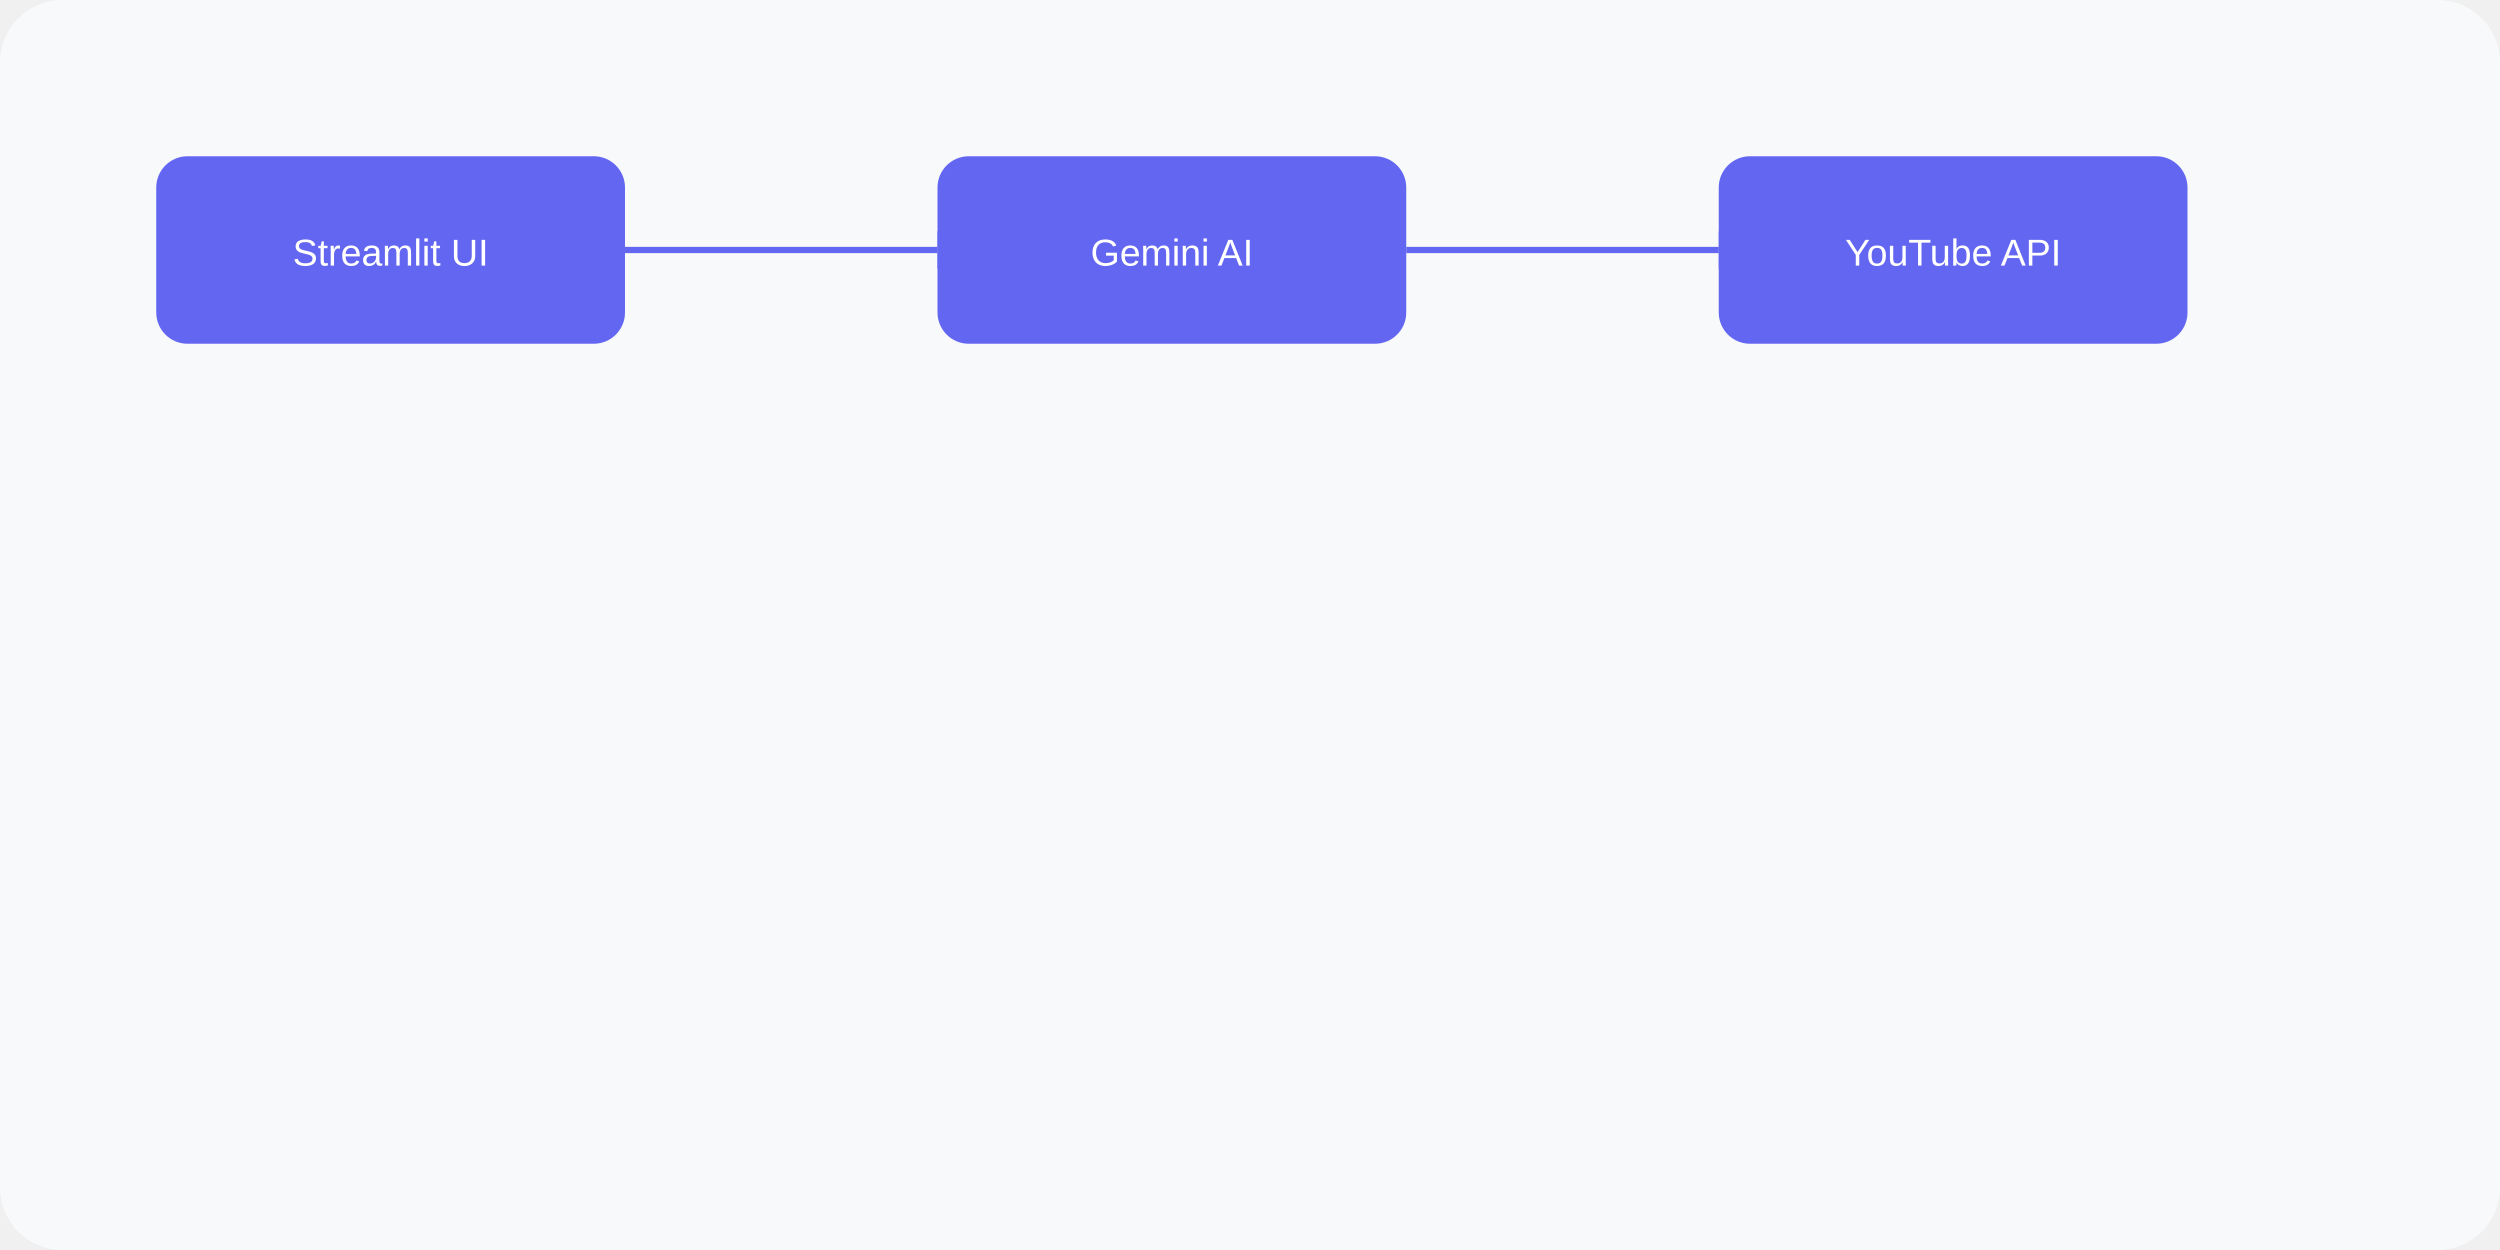
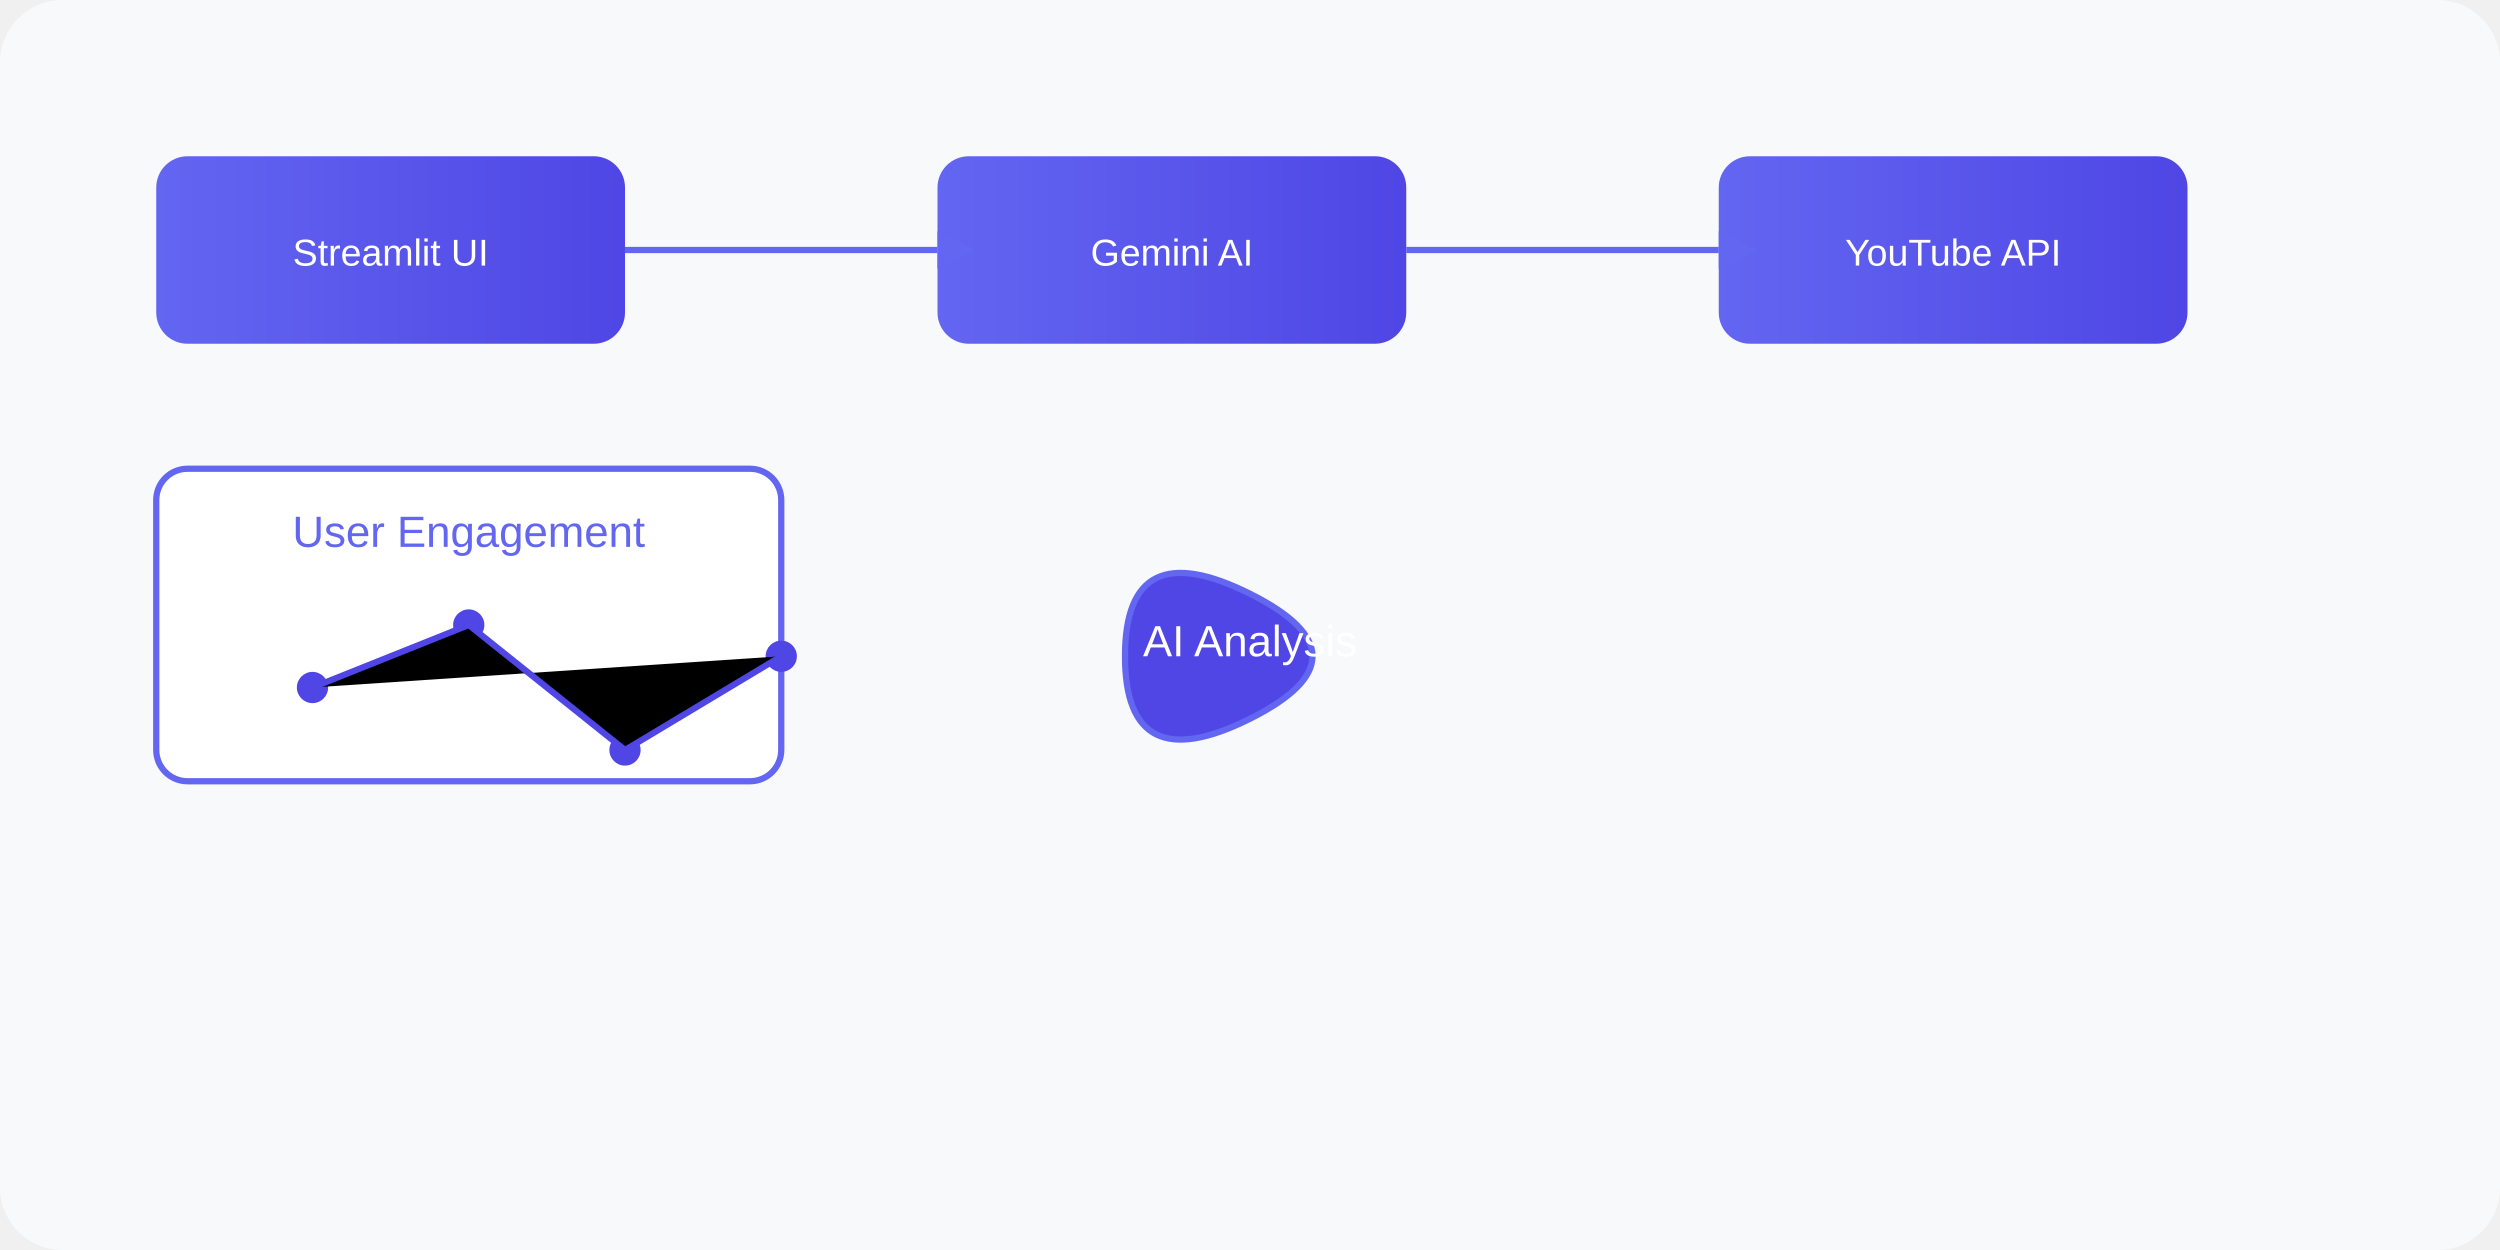
<svg xmlns="http://www.w3.org/2000/svg" viewBox="0 0 800 400">
  <defs>
    <marker id="arrow" markerWidth="10" markerHeight="10" refX="0" refY="3" orient="auto">
      <path d="M0 0 L6 3 L0 6 z" fill="#6366F1" />
    </marker>
+     <linearGradient id="grad1" x1="0%" y1="0%" x2="100%" y2="0%">
+       <stop offset="0%" style="stop-color:rgb(99,102,241);stop-opacity:1" />
+       <stop offset="100%" style="stop-color:rgb(79,70,229);stop-opacity:1" />
+     </linearGradient>
  </defs>
  <rect width="800" height="400" fill="#f8f9fa" rx="20" />
  <g transform="translate(50,50)">
-     <rect width="150" height="60" fill="#6366F1" rx="10" />
+     <rect width="150" height="60" fill="url(#grad1)" rx="10" />
    <text x="75" y="35" fill="white" text-anchor="middle" font-family="Arial">Streamlit UI</text>
  </g>
  <g transform="translate(300,50)">
-     <rect width="150" height="60" fill="#6366F1" rx="10" />
+     <rect width="150" height="60" fill="url(#grad1)" rx="10" />
    <text x="75" y="35" fill="white" text-anchor="middle" font-family="Arial">Gemini AI</text>
  </g>
  <g transform="translate(550,50)">
-     <rect width="150" height="60" fill="#6366F1" rx="10" />
+     <rect width="150" height="60" fill="url(#grad1)" rx="10" />
    <text x="75" y="35" fill="white" text-anchor="middle" font-family="Arial">YouTube API</text>
  </g>
  <path d="M200,80 L300,80" stroke="#6366F1" stroke-width="2" marker-end="url(#arrow)" />
  <path d="M450,80 L550,80" stroke="#6366F1" stroke-width="2" marker-end="url(#arrow)" />
+   <g transform="translate(50,150)">
+     <rect width="200" height="100" fill="white" stroke="#6366F1" stroke-width="2" rx="10" />
+     <text x="100" y="25" fill="#6366F1" text-anchor="middle" font-family="Arial" font-size="14">User Engagement</text>
+     <circle cx="50" cy="70" r="5" fill="#4F46E5" />
+     <circle cx="100" cy="50" r="5" fill="#4F46E5" />
+     <circle cx="150" cy="90" r="5" fill="#4F46E5" />
+     <circle cx="200" cy="60" r="5" fill="#4F46E5" />
+     <path d="M50,70 L100,50 L150,90 L200,60" stroke="#4F46E5" stroke-width="2" />
+   </g>
+   <g transform="translate(300,150)">
+     <path d="M100,40 Q140,60 100,80 Q60,100 60,60 Q60,20 100,40" fill="#4F46E5" stroke="#6366F1" stroke-width="2" />
+     <text x="100" y="60" fill="white" text-anchor="middle" font-family="Arial" font-size="14">AI Analysis</text>
+   </g>
</svg>
